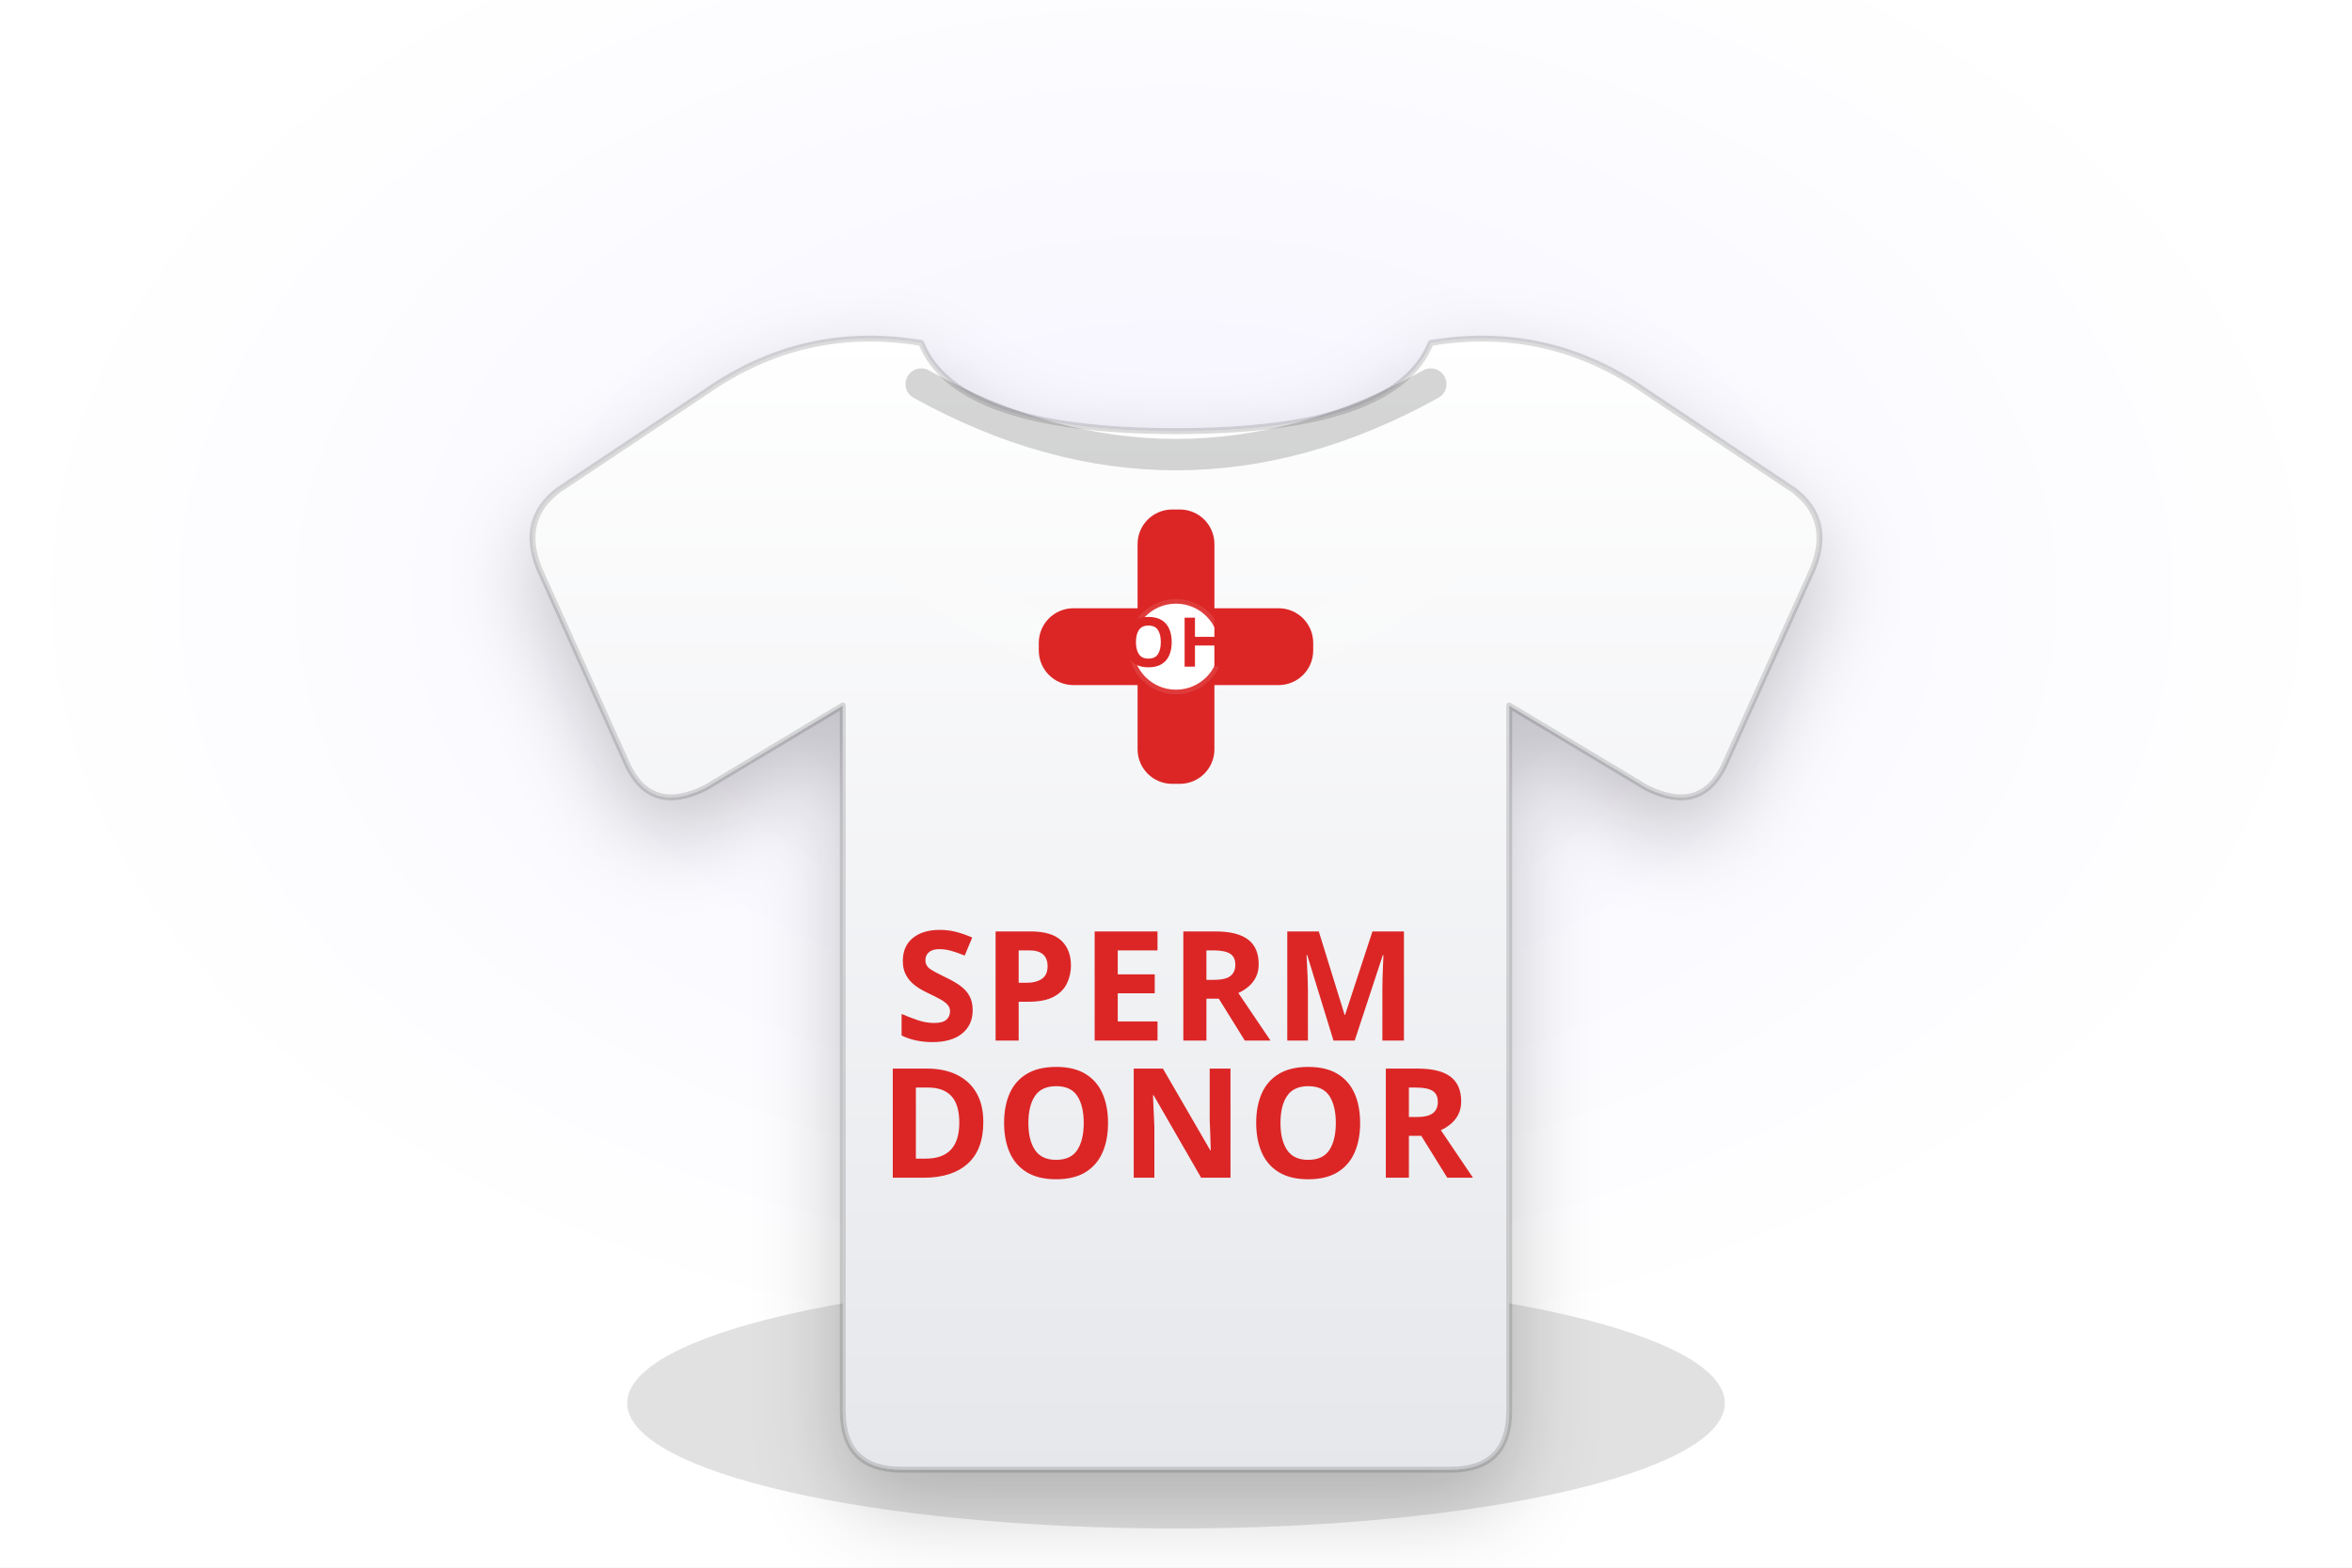
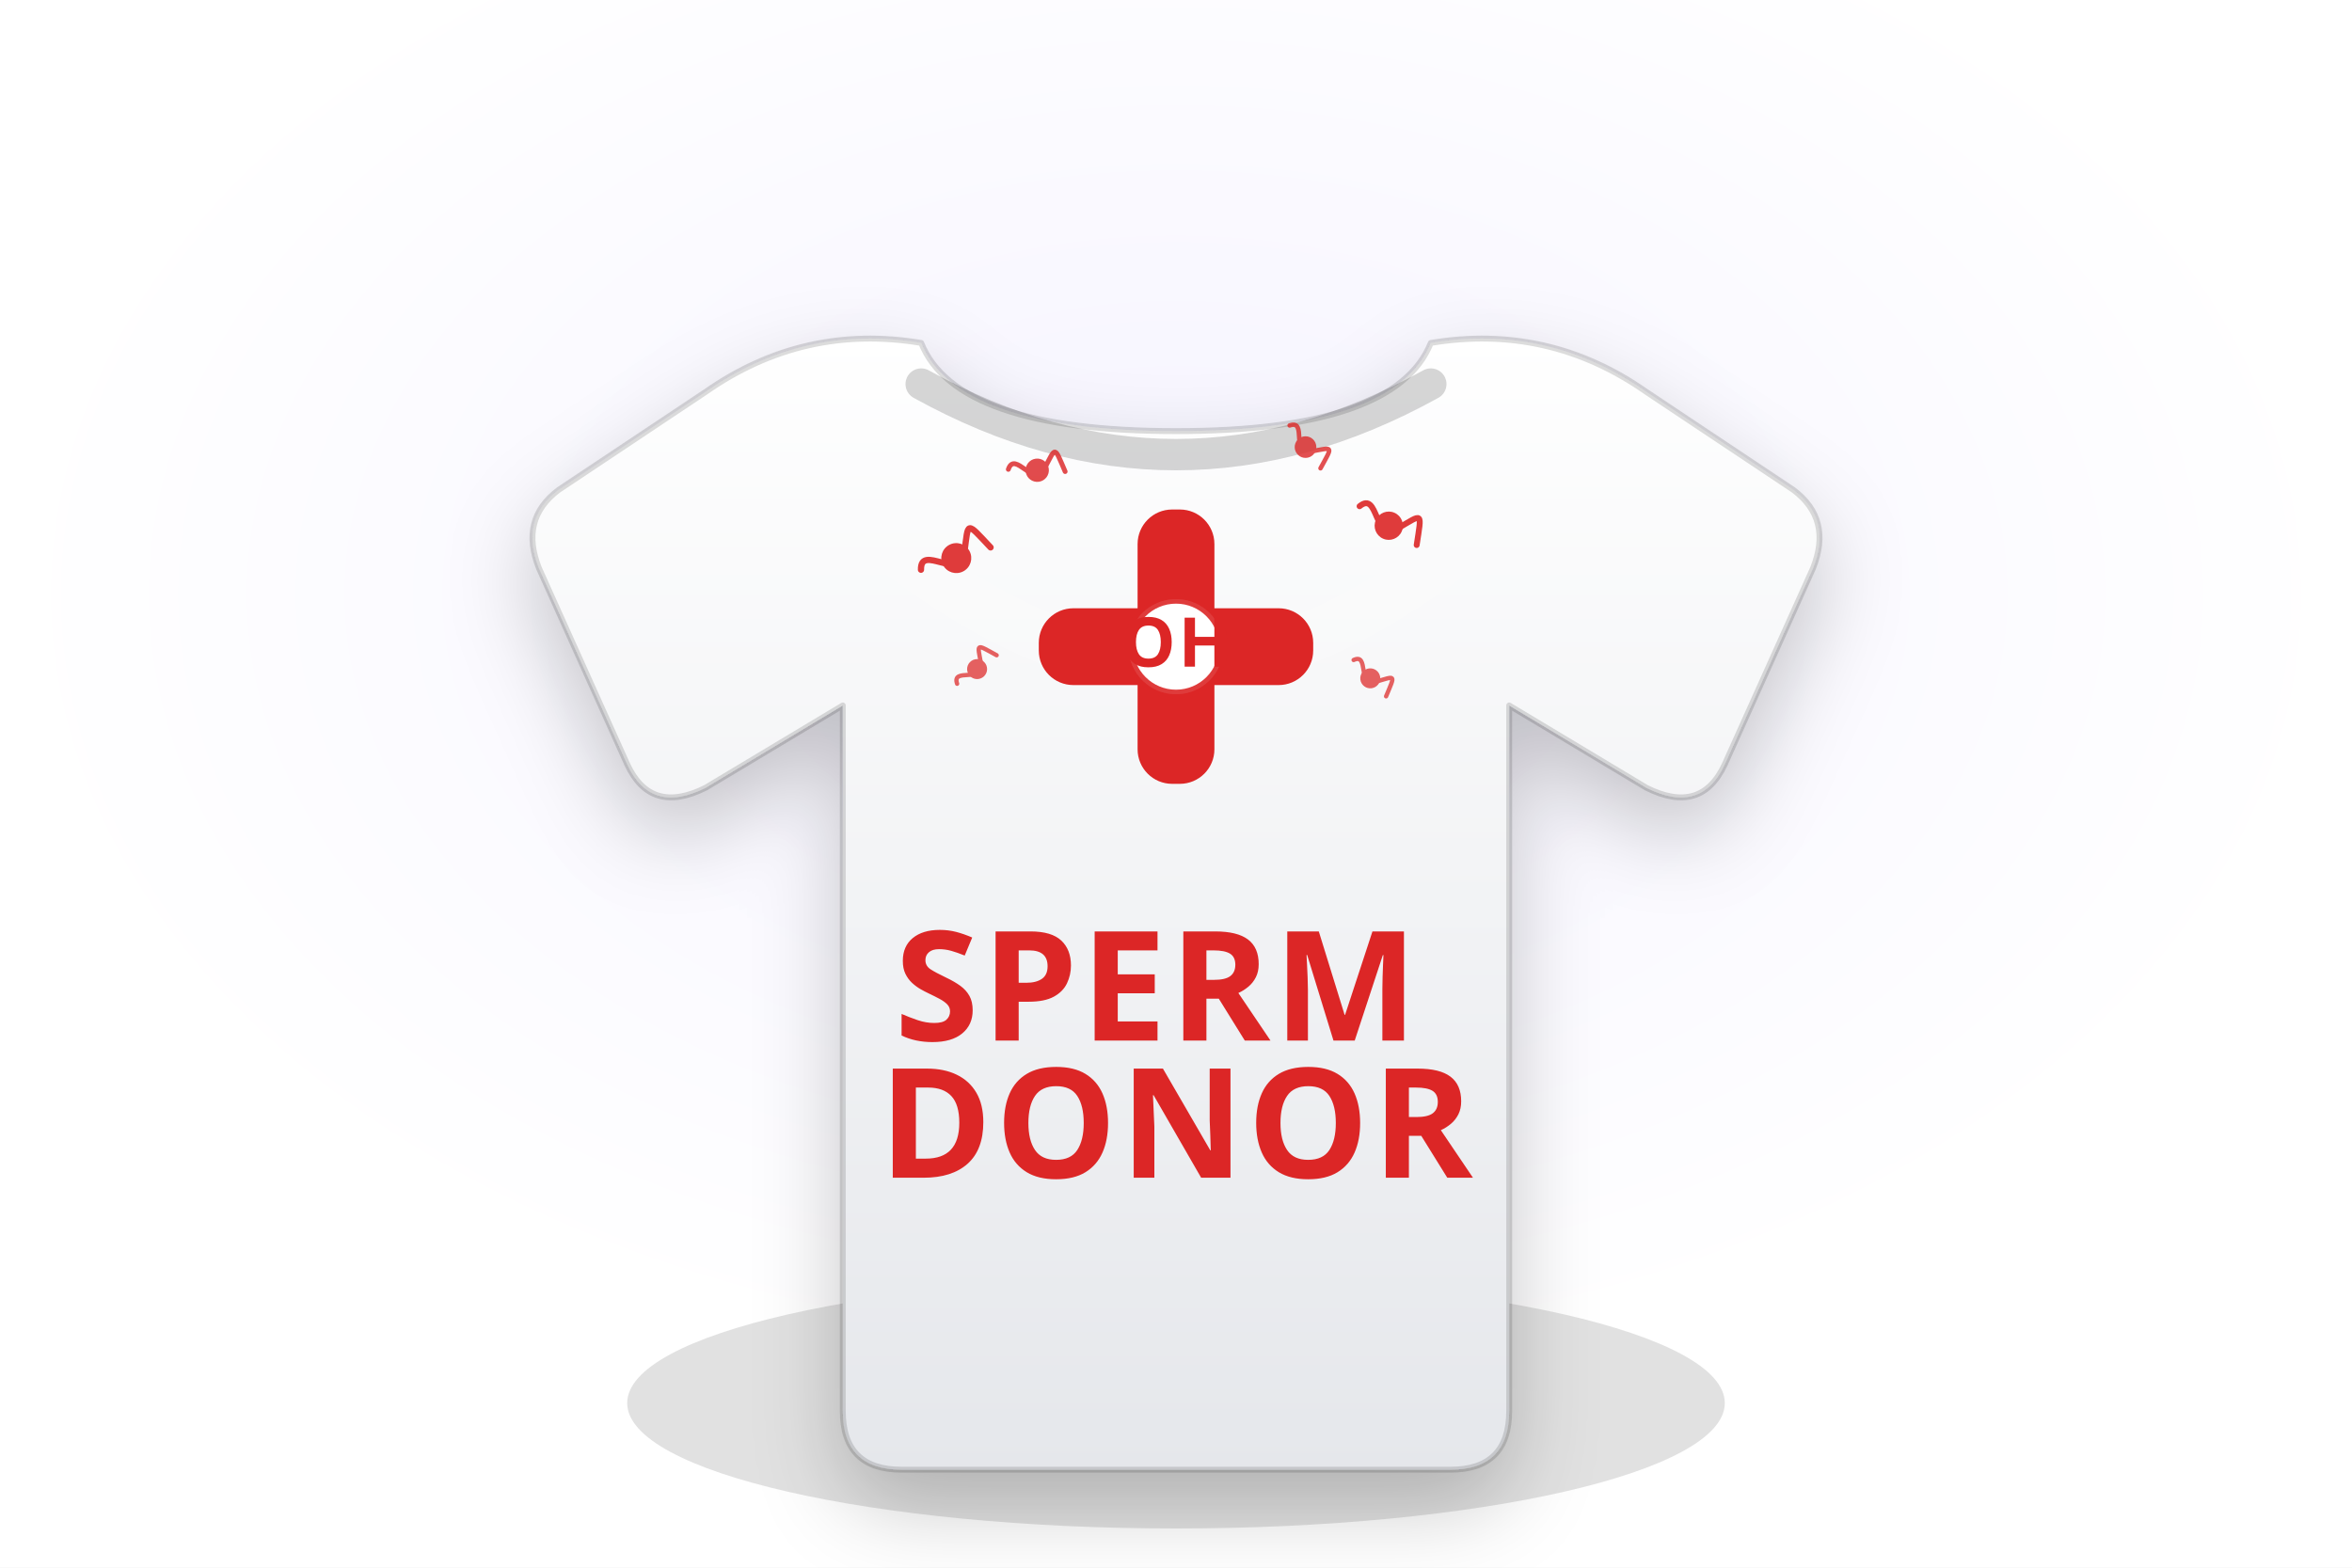
<svg xmlns="http://www.w3.org/2000/svg" width="1200" height="800" viewBox="0 0 1200 800">
  <defs>
    <radialGradient id="bg" cx="0.5" cy="0.38" r="0.9">
      <stop offset="0" stop-color="#f5f3ff" />
      <stop offset="0.55" stop-color="#ffffff" />
      <stop offset="1" stop-color="#ffffff" />
    </radialGradient>
    <filter id="shadow" x="-20%" y="-20%" width="140%" height="140%">
      <feDropShadow dx="0" dy="18" stdDeviation="22" flood-color="#000000" flood-opacity="0.22" />
    </filter>
    <filter id="printShadow" x="-30%" y="-30%" width="160%" height="160%">
      <feDropShadow dx="0" dy="10" stdDeviation="12" flood-color="#000000" flood-opacity="0.22" />
    </filter>
    <linearGradient id="fabric" x1="0" y1="0" x2="0" y2="1">
      <stop offset="0" stop-color="#ffffff" />
      <stop offset="1" stop-color="#e5e7eb" />
    </linearGradient>
  </defs>
  <rect width="1200" height="800" fill="url(#bg)" />
  <ellipse cx="600" cy="716" rx="280" ry="64" fill="rgba(0,0,0,0.12)" />
  <g filter="url(#shadow)">
    <path d="M360 200 L285 250 Q265 265 275 290 L320 390 Q332 416 360 402 L430 360 L430 720 Q430 750 460 750 L740 750 Q770 750 770 720 L770 360 L840 402 Q868 416 880 390 L925 290 Q935 265 915 250 L840 200 Q790 165 730 175 Q712 220 600 220 Q488 220 470 175 Q410 165 360 200 Z" fill="url(#fabric)" stroke="rgba(0,0,0,0.14)" stroke-width="3" stroke-linejoin="round" />
    <path d="M420 250 Q520 340 600 340 Q680 340 780 250" fill="none" stroke="rgba(255,255,255,0.55)" stroke-width="26" stroke-linecap="round" opacity="0.18" />
    <path d="M470 196 Q600 268 730 196" fill="none" stroke="rgba(0,0,0,0.18)" stroke-width="16" stroke-linecap="round" opacity="0.9" />
    <g>
+       <g transform="translate(487.9 284.8) rotate(-28)" opacity="0.9">
+         <circle cx="0" cy="0" r="7.646" fill="#dc2626" />
+         <path d="M-18.691 -3.211            C -12.574 -15.293,              -4.01 11.894,              5.166 -0.85            S 13.118 -14.443,              18.012 3.398" fill="none" stroke="#dc2626" stroke-width="3.186" stroke-linecap="round" />
+       </g>
+       <g transform="translate(529.2 239.96) rotate(-8)" opacity="0.82">
+         <circle cx="0" cy="0" r="5.947" fill="#dc2626" />
+         <path d="M-14.538 -2.498            C -9.78 -11.894,              -3.119 9.251,              4.018 -0.661            S 10.203 -11.234,              14.009 2.643" fill="none" stroke="#dc2626" stroke-width="2.478" stroke-linecap="round" />
+       </g>
+       <g transform="translate(708.56 268.28) rotate(24)" opacity="0.9">
+         <circle cx="0" cy="0" r="7.222" fill="#dc2626" />
+         <path d="M-17.653 -3.033            C -11.876 -14.443,              -3.787 11.234,              4.879 -0.802            S 12.389 -13.641,              17.011 3.21" fill="none" stroke="#dc2626" stroke-width="3.009" stroke-linecap="round" />
+       </g>
+       <g transform="translate(666.08 228.16) rotate(44)" opacity="0.8">
+         <circle cx="0" cy="0" r="5.522" fill="#dc2626" />
+         <path d="M-13.499 -2.319            C -9.081 -11.045,              -2.896 8.59,              3.731 -0.614            S 9.474 -10.431,              13.008 2.454" fill="none" stroke="#dc2626" stroke-width="2.301" stroke-linecap="round" />
+       </g>
+       <g transform="translate(498.52 341.44) rotate(-46)" opacity="0.72">
+         <circle cx="0" cy="0" r="5.098" fill="#dc2626" />
+         <path d="M-12.461 -2.141            C -8.383 -10.195,              -2.673 7.93,              3.444 -0.566            S 8.745 -9.629,              12.008 2.266" fill="none" stroke="#dc2626" stroke-width="2.2" stroke-linecap="round" />
+       </g>
+       <g transform="translate(699.12 346.16) rotate(38)" opacity="0.72">
+         <circle cx="0" cy="0" r="5.098" fill="#dc2626" />
+         <path d="M-12.461 -2.141            C -8.383 -10.195,              -2.673 7.93,              3.444 -0.566            S 8.745 -9.629,              12.008 2.266" fill="none" stroke="#dc2626" stroke-width="2.2" stroke-linecap="round" />
+       </g>
      <g transform="translate(600 330)">
        <rect x="-19.6" y="-70" width="39.2" height="140" rx="17.64" fill="#dc2626" />
        <rect x="-70" y="-19.6" width="140" height="39.2" rx="17.64" fill="#dc2626" />
        <circle cx="0" cy="0" r="24.304" fill="#ffffff" />
        <circle cx="0" cy="0" r="24.304" fill="none" stroke="#dc2626" stroke-width="4.704" opacity="0.9" />
        <text x="0" y="10.192" text-anchor="middle" font-family="Teko, Impact, Arial Black, sans-serif" font-size="35" font-weight="700" fill="#dc2626" letter-spacing="0.04em">OH</text>
      </g>
      <text x="600" y="531" text-anchor="middle" font-family="Teko, Impact, Arial Black, sans-serif" font-size="78" font-weight="800" fill="#dc2626" letter-spacing="0.02em">
        <tspan x="600" dy="0">SPERM</tspan>
        <tspan x="600" dy="70">DONOR</tspan>
      </text>
    </g>
  </g>
</svg>
